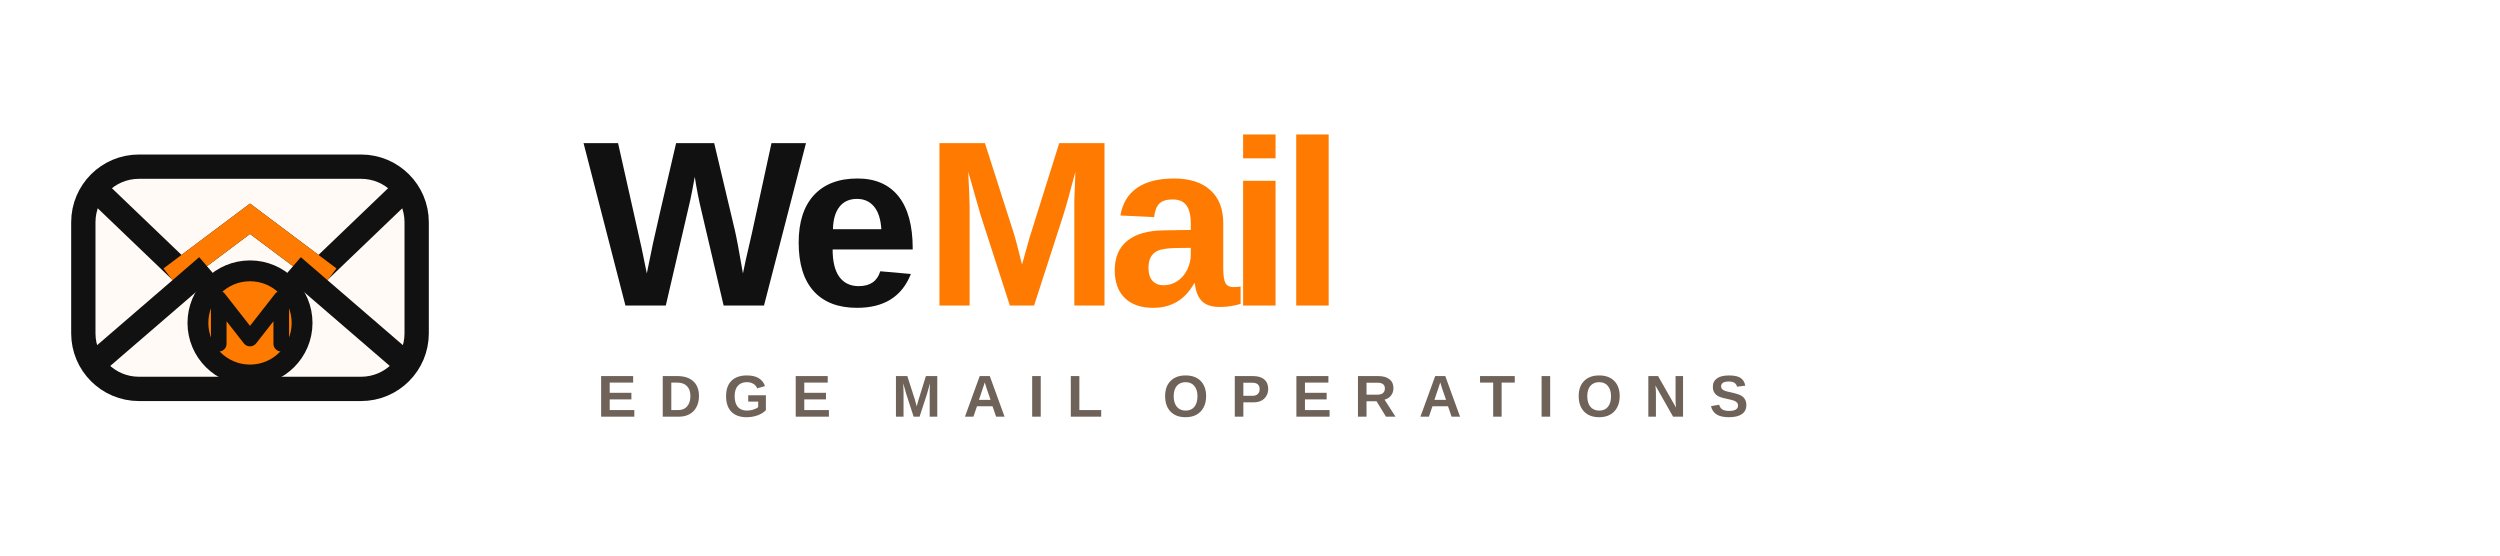
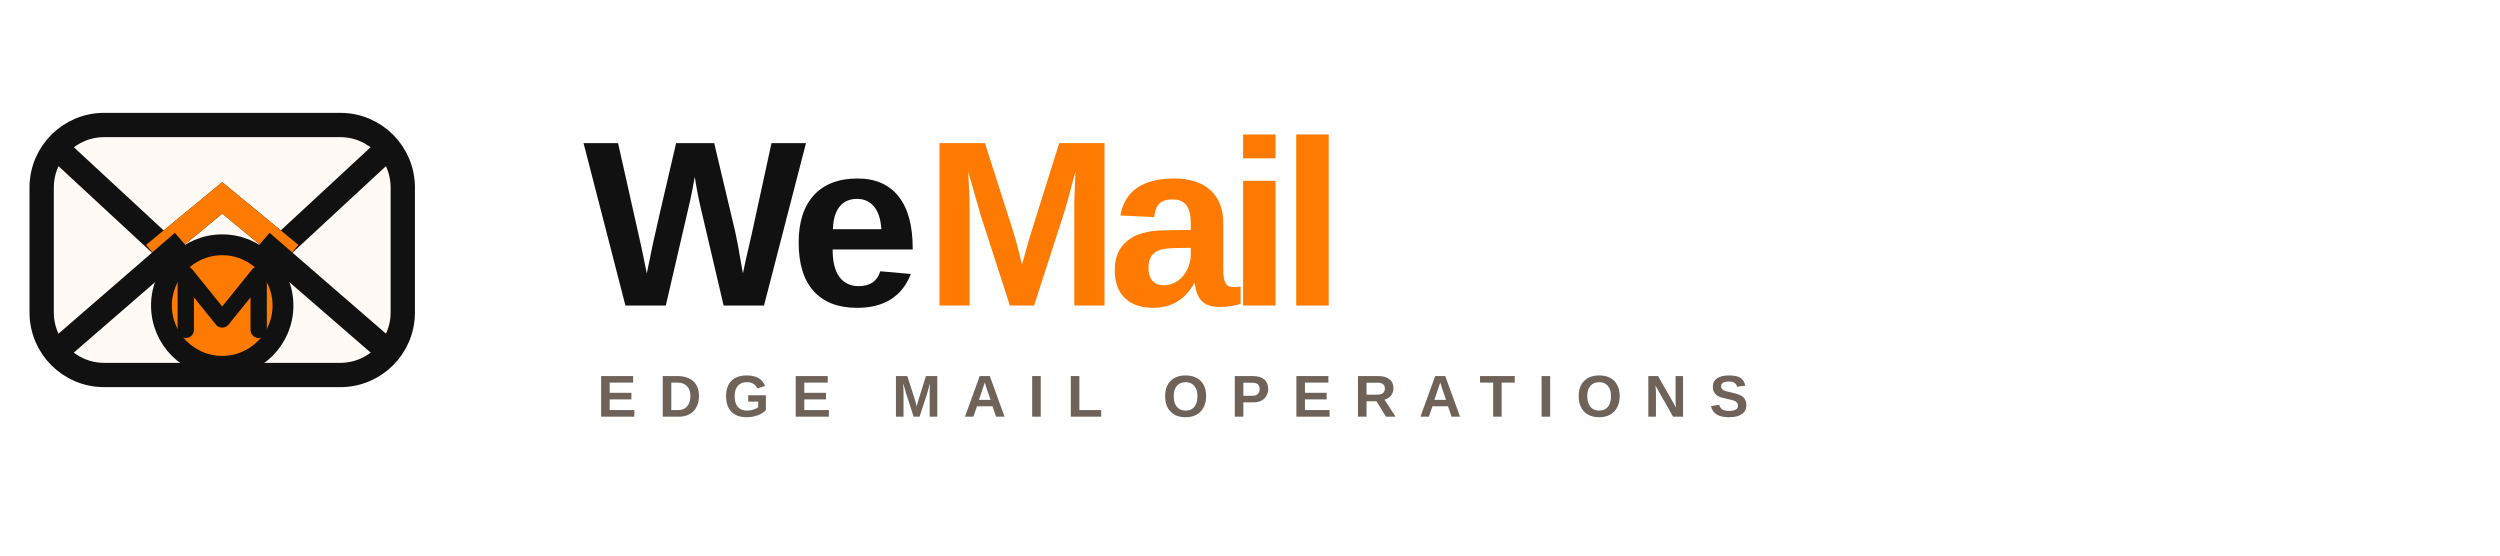
<svg xmlns="http://www.w3.org/2000/svg" viewBox="0 0 360 80" fill="none">
  <rect width="360" height="80" fill="transparent" />
-   <g transform="translate(4 8)">
-     <rect x="8" y="16" width="48" height="32" rx="8" fill="#fffaf6" stroke="#111111" stroke-width="3.5" />
-     <path d="M10 19.5L22 31L32 23.5L42 31L54 19.5" stroke="#111111" stroke-width="3.5" stroke-linecap="square" stroke-linejoin="miter" />
-     <path d="M22 31L32 23.5L42 31" stroke="#ff7a00" stroke-width="3.5" stroke-linecap="square" stroke-linejoin="miter" />
-     <path d="M10 44L24.5 31.5" stroke="#111111" stroke-width="3.5" stroke-linecap="square" stroke-linejoin="miter" />
-     <path d="M54 44L39.5 31.5" stroke="#111111" stroke-width="3.5" stroke-linecap="square" stroke-linejoin="miter" />
-     <circle cx="32" cy="38.5" r="7.5" fill="#ff7a00" stroke="#111111" stroke-width="3" />
-     <path d="M27.5 41.5V35L32 40.75L36.5 35V41.5" stroke="#111111" stroke-width="2.25" stroke-linecap="round" stroke-linejoin="round" />
+   <g transform="translate(0 4)">
+     <rect x="6" y="14" width="52" height="36" rx="9" fill="#fffaf6" stroke="#111111" stroke-width="3.5" />
+     <path d="M10 19L23.5 31.5L32 24.5L40.5 31.5L54 19" stroke="#111111" stroke-width="3.5" stroke-linecap="square" stroke-linejoin="miter" />
+     <path d="M23.5 31.5L32 24.5L40.5 31.5" stroke="#ff7a00" stroke-width="3.5" stroke-linecap="square" stroke-linejoin="miter" />
+     <path d="M10 45L25 32" stroke="#111111" stroke-width="3.5" stroke-linecap="square" stroke-linejoin="miter" />
+     <path d="M54 45L39 32" stroke="#111111" stroke-width="3.5" stroke-linecap="square" stroke-linejoin="miter" />
+     <circle cx="32" cy="40" r="8.75" fill="#ff7a00" stroke="#111111" stroke-width="3" />
+     <path d="M26.75 43.5V35.5L32 42L37.25 35.5V43.5" stroke="#111111" stroke-width="2.35" stroke-linecap="round" stroke-linejoin="round" />
  </g>
  <text x="84" y="44" fill="#111111" font-family="'Segoe UI', 'Helvetica Neue', Arial, sans-serif" font-size="34" font-weight="700" letter-spacing="-1.8">We</text>
  <text x="133" y="44" fill="#ff7a00" font-family="'Segoe UI', 'Helvetica Neue', Arial, sans-serif" font-size="34" font-weight="700" letter-spacing="-1.8">Mail</text>
  <text x="86" y="60" fill="#6f6259" font-family="'Segoe UI', 'Helvetica Neue', Arial, sans-serif" font-size="8.5" font-weight="600" letter-spacing="3.2">EDGE MAIL OPERATIONS</text>
</svg>
